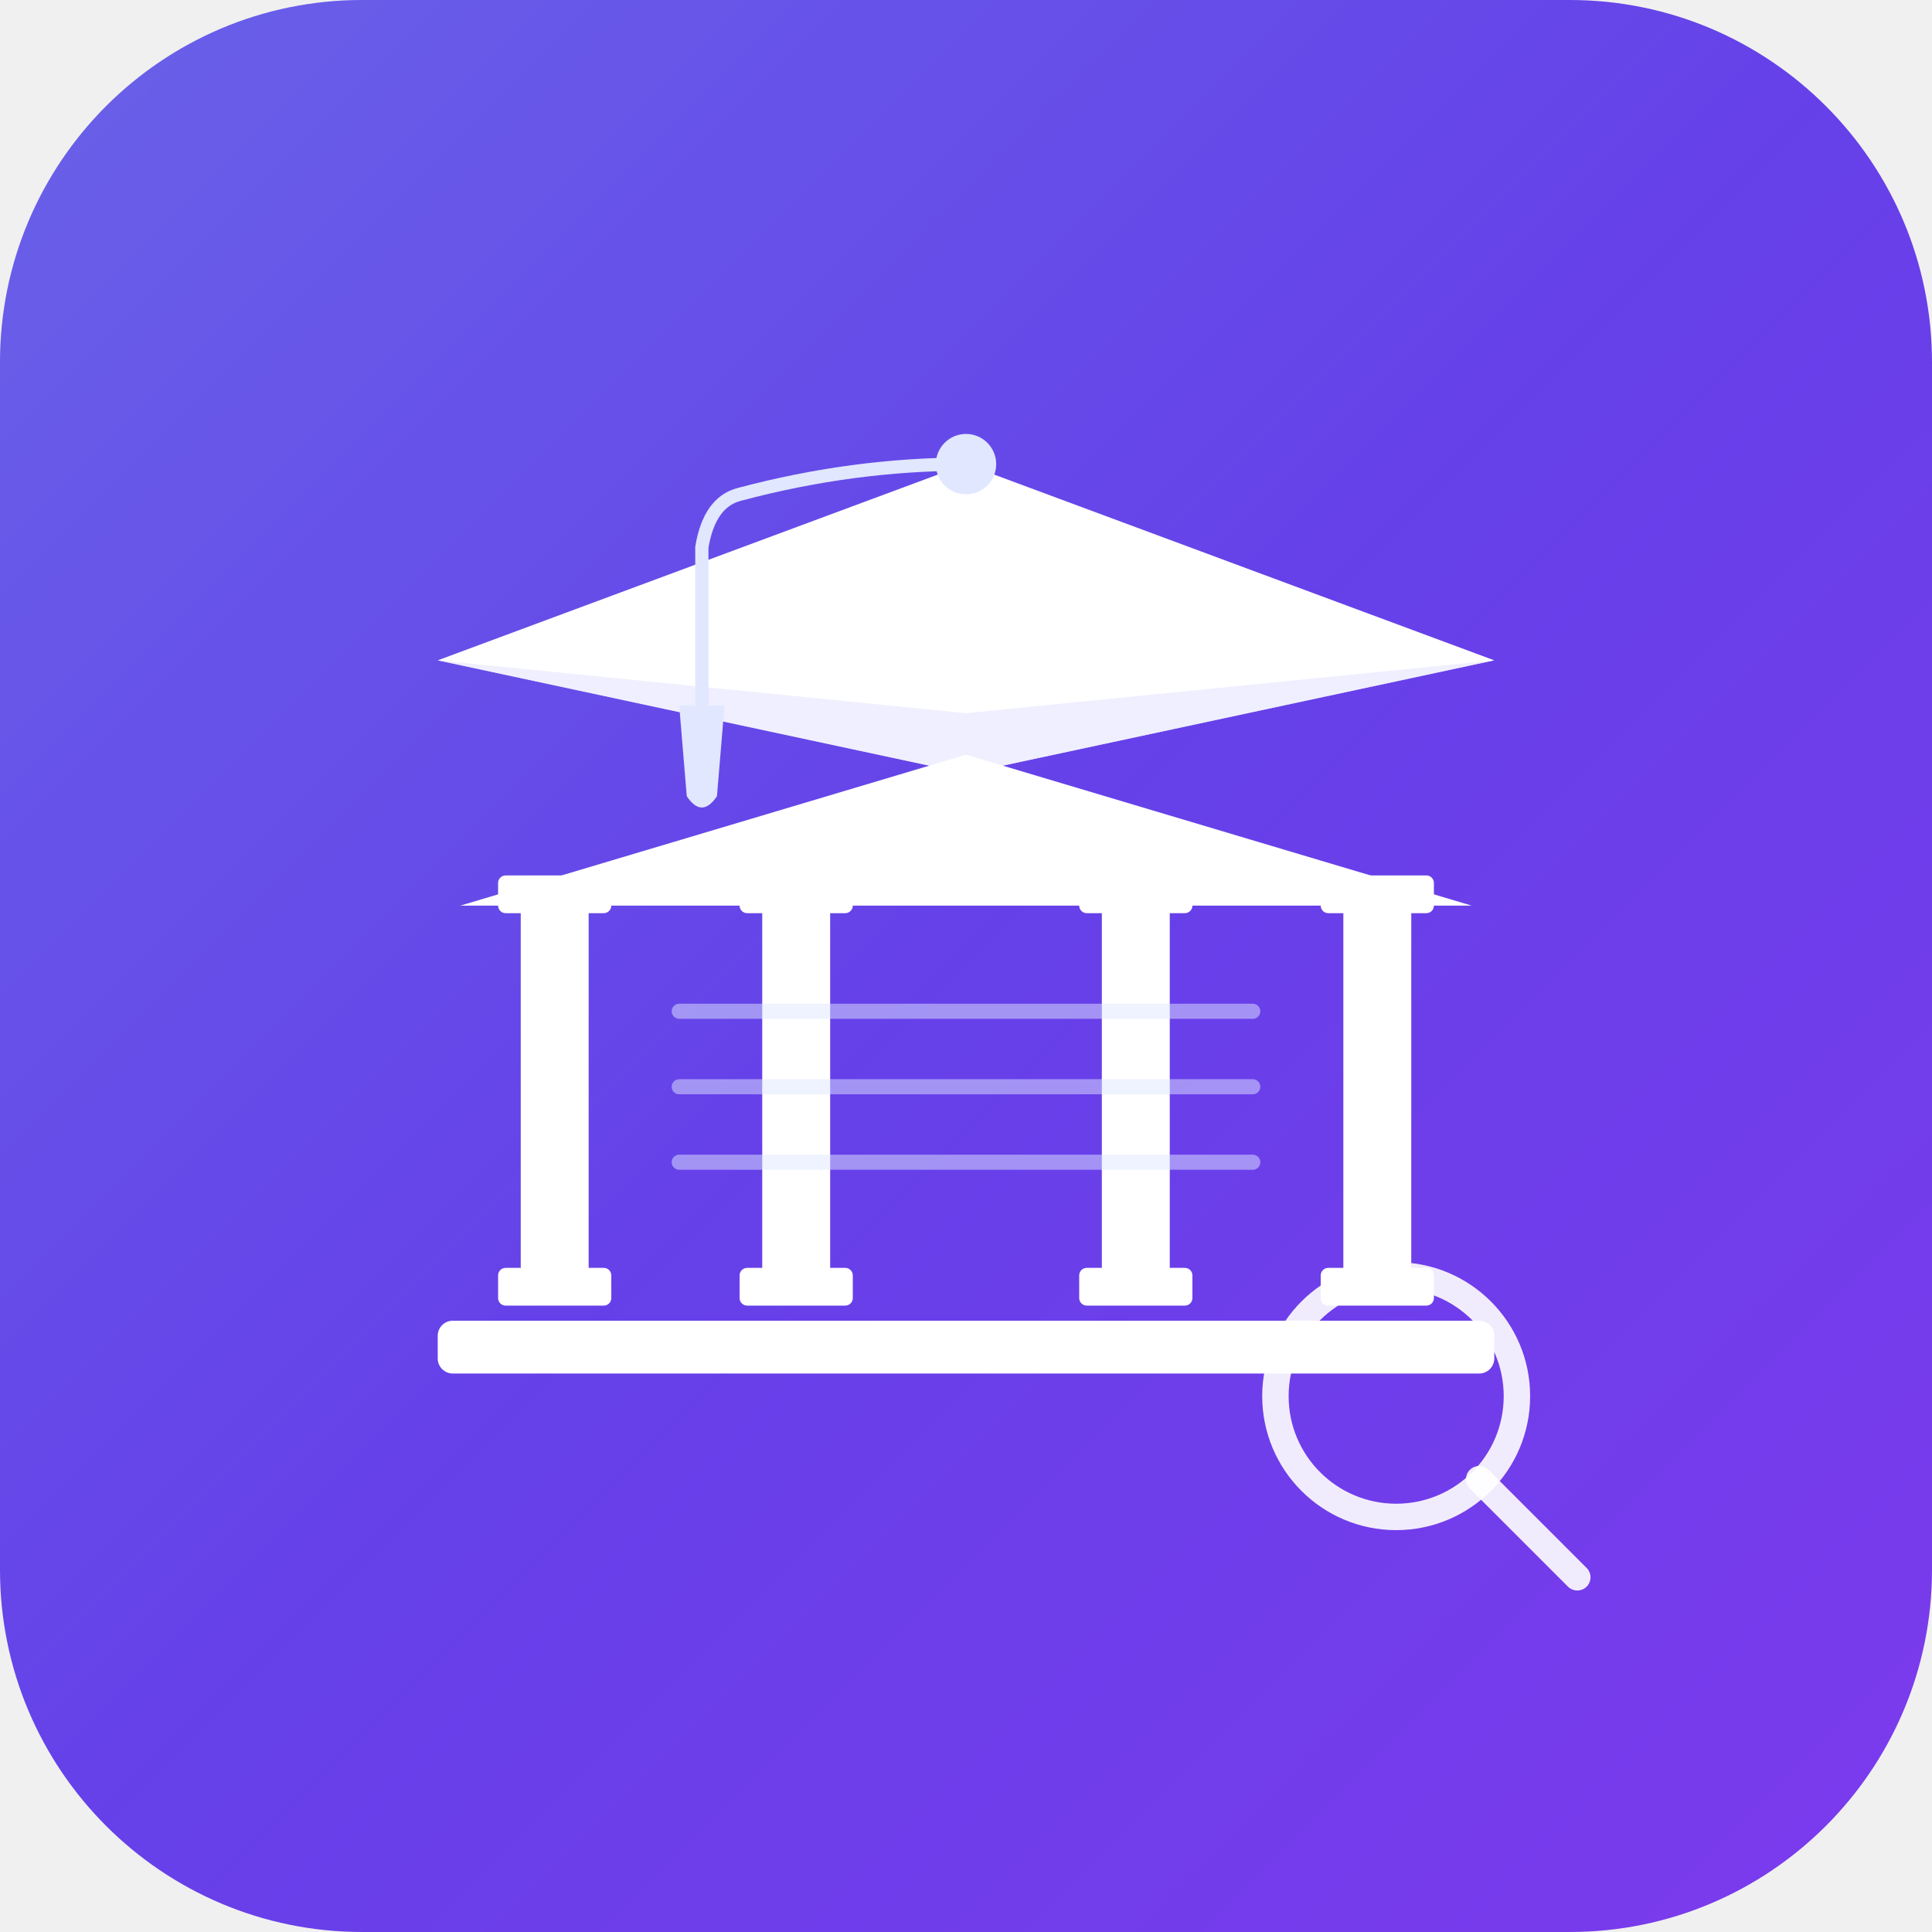
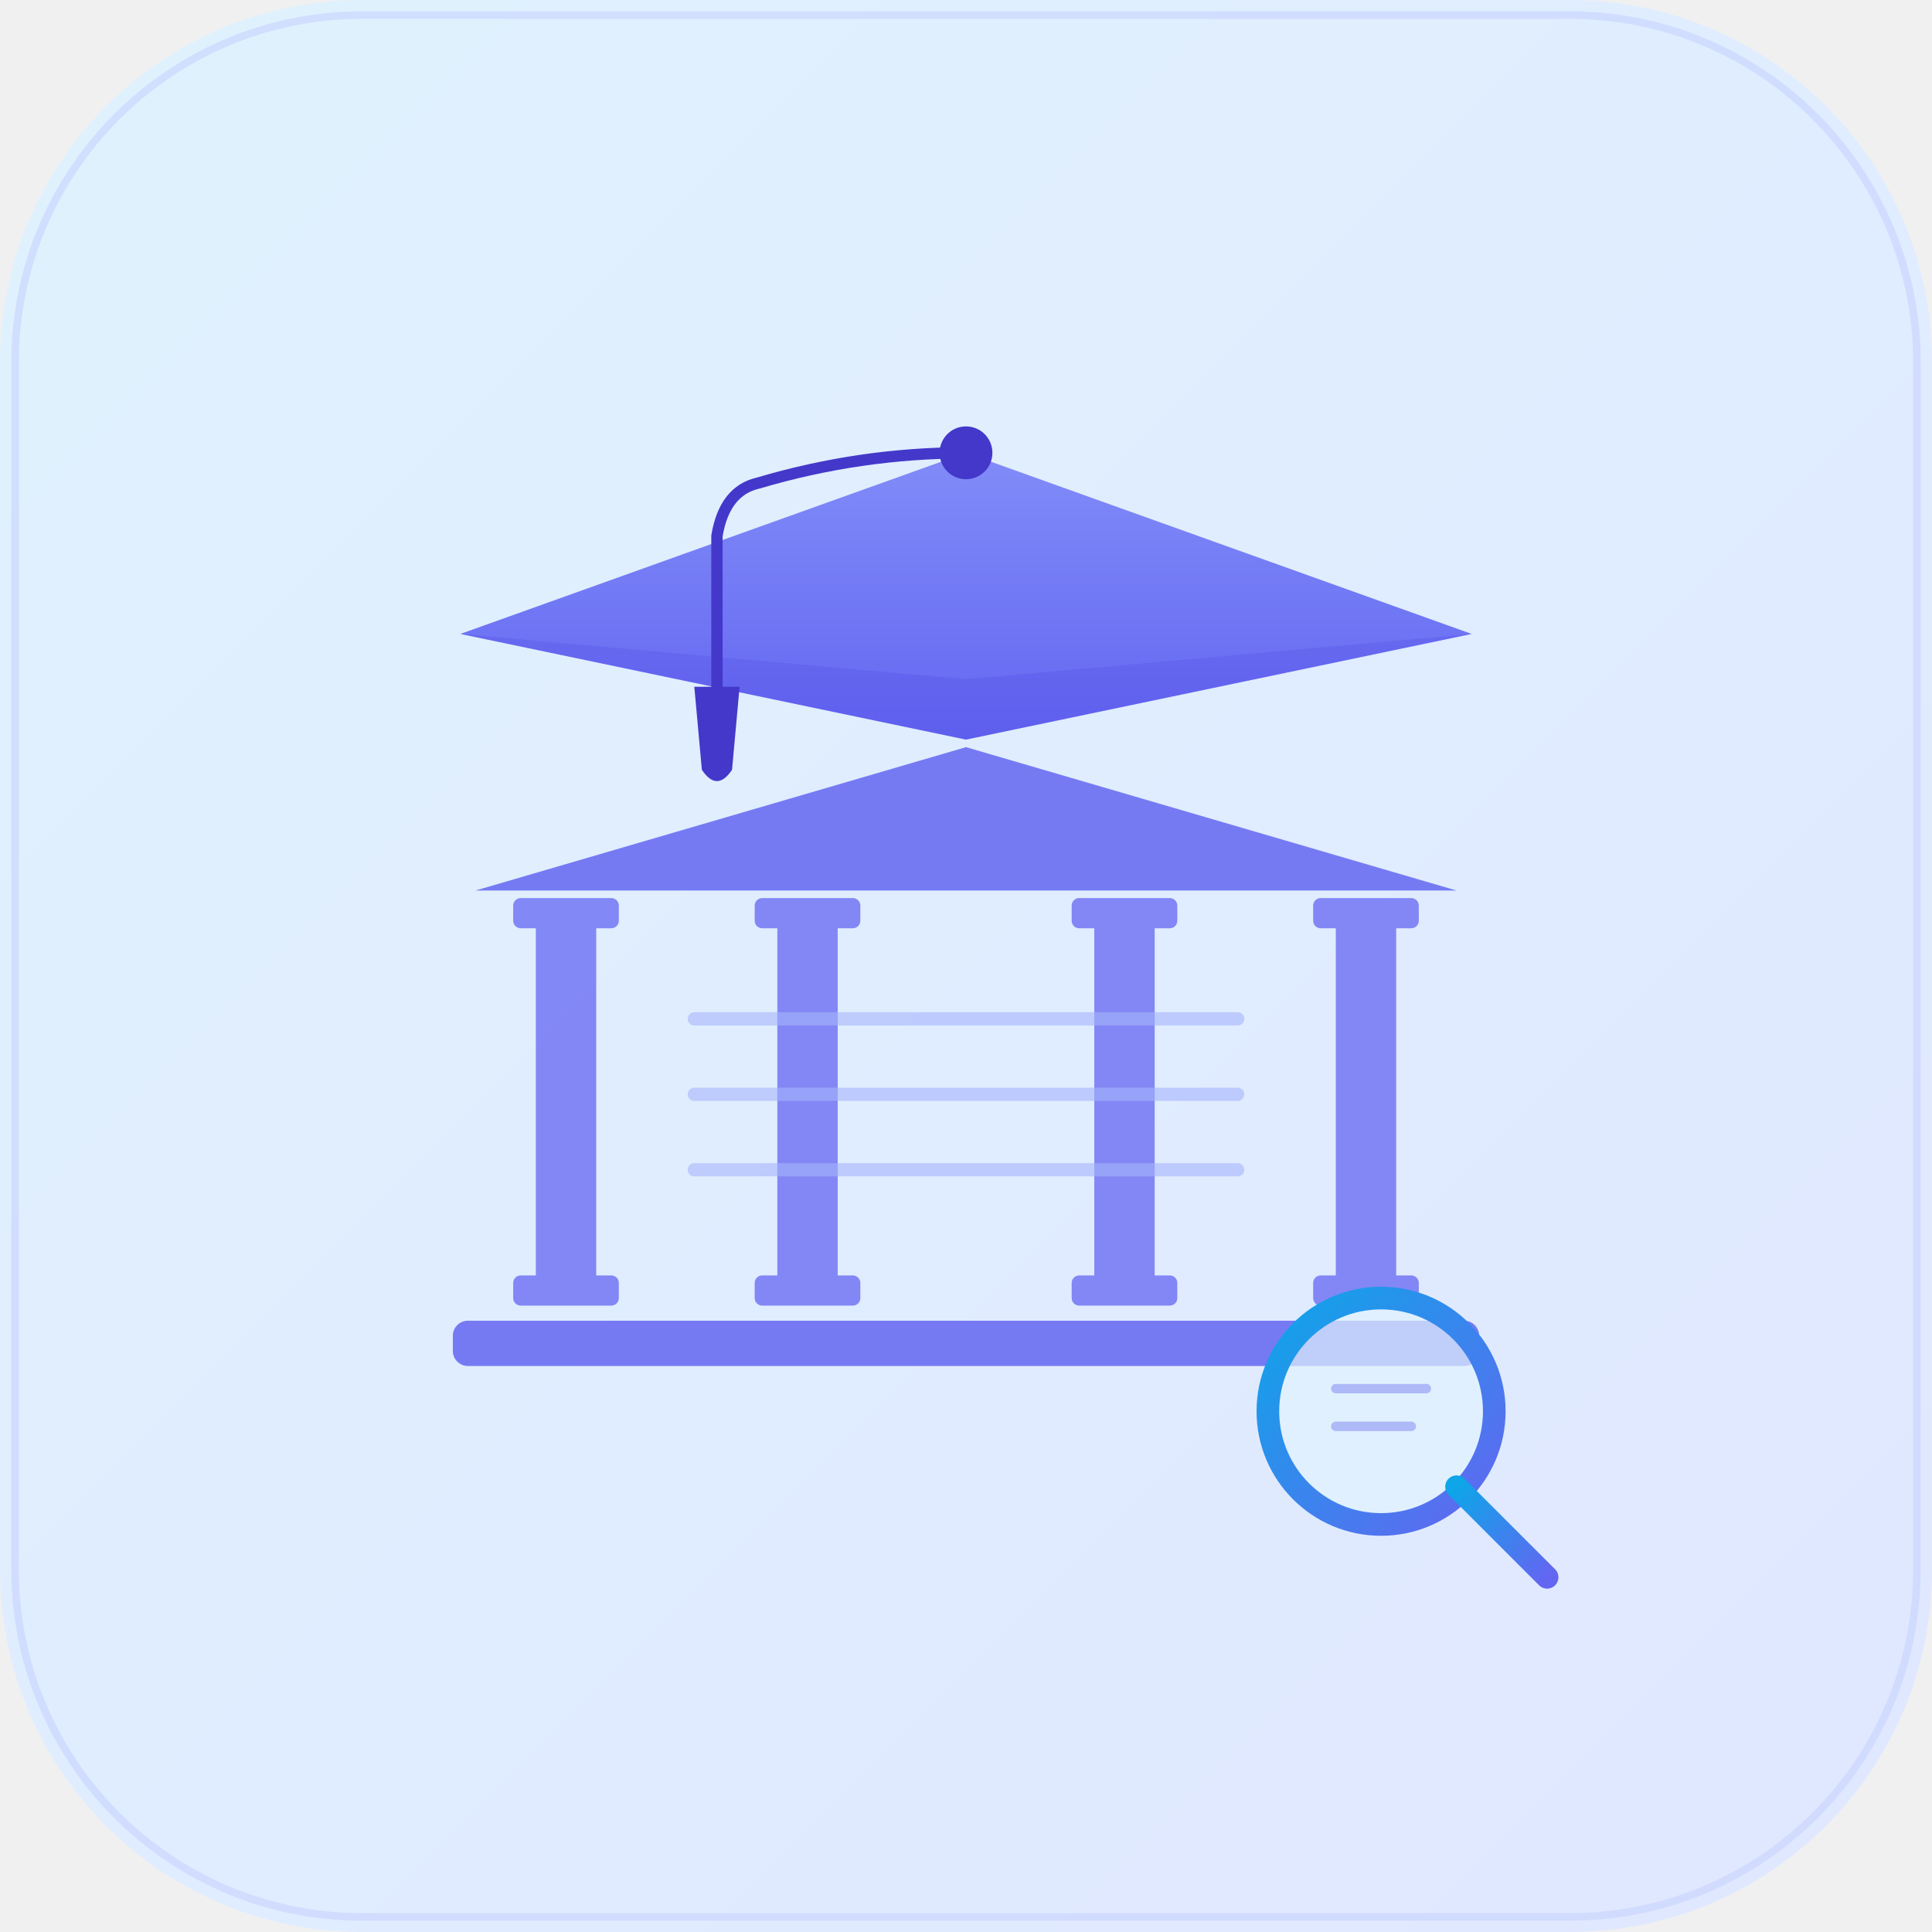
<svg xmlns="http://www.w3.org/2000/svg" viewBox="0 0 512 512">
  <defs>
    <linearGradient id="bg" x1="0" y1="0" x2="512" y2="512" gradientUnits="userSpaceOnUse">
-       <stop offset="0%" stop-color="#4F46E5" />
-       <stop offset="100%" stop-color="#7C3AED" />
+       <stop offset="0%" stop-color="#E0F2FE" />
+       <stop offset="100%" stop-color="#E0E7FF" />
    </linearGradient>
-     <linearGradient id="shine" x1="0" y1="0" x2="512" y2="512" gradientUnits="userSpaceOnUse">
-       <stop offset="0%" stop-color="#FFFFFF" stop-opacity="0.15" />
-       <stop offset="50%" stop-color="#FFFFFF" stop-opacity="0" />
+     <linearGradient id="accent" x1="0" y1="0" x2="1" y2="1">
+       <stop offset="0%" stop-color="#0EA5E9" />
+       <stop offset="100%" stop-color="#6366F1" />
+     </linearGradient>
+     <linearGradient id="cap" x1="0" y1="0" x2="0" y2="1">
+       <stop offset="0%" stop-color="#818CF8" />
+       <stop offset="100%" stop-color="#6366F1" />
    </linearGradient>
  </defs>
  <rect width="512" height="512" rx="96" fill="url(#bg)" />
-   <rect width="512" height="512" rx="96" fill="url(#shine)" />
-   <g transform="translate(256, 175)">
-     <polygon points="0,-52 140,0 0,30 -140,0" fill="#FFFFFF" />
-     <polygon points="0,30 140,0 0,14 -140,0" fill="#E0E0FF" opacity="0.5" />
-     <circle cx="0" cy="-52" r="8" fill="#E0E7FF" />
-     <path d="M0,-52 Q-30,-52 -60,-44 Q-68,-42 -70,-30 L-70,12" fill="none" stroke="#E0E7FF" stroke-width="3.5" stroke-linecap="round" />
-     <path d="M-76,12 L-64,12 L-66,36 Q-70,42 -74,36 Z" fill="#E0E7FF" />
+   <rect x="4" y="4" width="504" height="504" rx="92" fill="none" stroke="#C7D2FE" stroke-width="2" opacity="0.6" />
+   <g transform="translate(256, 168)">
+     <polygon points="0,-48 134,0 0,28 -134,0" fill="url(#cap)" />
+     <polygon points="0,28 134,0 0,12 -134,0" fill="#4F46E5" opacity="0.25" />
+     <circle cx="0" cy="-48" r="7" fill="#4338CA" />
+     <path d="M0,-48 Q-28,-48 -55,-40 Q-64,-38 -66,-26 L-66,14" fill="none" stroke="#4338CA" stroke-width="3" stroke-linecap="round" />
+     <path d="M-72,14 L-60,14 L-62,36 Q-66,42 -70,36 Z" fill="#4338CA" />
  </g>
-   <g fill="#FFFFFF">
-     <rect x="138" y="238" width="18" height="100" rx="2" />
-     <rect x="132" y="232" width="30" height="10" rx="2" />
-     <rect x="132" y="336" width="30" height="10" rx="2" />
-     <rect x="202" y="238" width="18" height="100" rx="2" />
-     <rect x="196" y="232" width="30" height="10" rx="2" />
-     <rect x="196" y="336" width="30" height="10" rx="2" />
-     <rect x="292" y="238" width="18" height="100" rx="2" />
-     <rect x="286" y="232" width="30" height="10" rx="2" />
-     <rect x="286" y="336" width="30" height="10" rx="2" />
-     <rect x="356" y="238" width="18" height="100" rx="2" />
-     <rect x="350" y="232" width="30" height="10" rx="2" />
-     <rect x="350" y="336" width="30" height="10" rx="2" />
+   <polygon points="256,198 386,236 126,236" fill="#6366F1" opacity="0.85" />
+   <g fill="#6366F1" opacity="0.75">
+     <rect x="142" y="244" width="16" height="96" rx="2" />
+     <rect x="136" y="238" width="28" height="8" rx="2" />
+     <rect x="136" y="338" width="28" height="8" rx="2" />
+     <rect x="206" y="244" width="16" height="96" rx="2" />
+     <rect x="200" y="238" width="28" height="8" rx="2" />
+     <rect x="200" y="338" width="28" height="8" rx="2" />
+     <rect x="290" y="244" width="16" height="96" rx="2" />
+     <rect x="284" y="238" width="28" height="8" rx="2" />
+     <rect x="284" y="338" width="28" height="8" rx="2" />
+     <rect x="354" y="244" width="16" height="96" rx="2" />
+     <rect x="348" y="238" width="28" height="8" rx="2" />
+     <rect x="348" y="338" width="28" height="8" rx="2" />
  </g>
-   <rect x="116" y="350" width="280" height="14" rx="4" fill="#FFFFFF" />
-   <polygon points="256,200 390,240 122,240" fill="#FFFFFF" />
-   <g transform="translate(370, 370)">
-     <circle cx="0" cy="0" r="32" stroke="#FFFFFF" stroke-width="7" fill="none" opacity="0.9" />
-     <line x1="22" y1="22" x2="48" y2="48" stroke="#FFFFFF" stroke-width="7" stroke-linecap="round" opacity="0.9" />
+   <g stroke="#A5B4FC" stroke-width="3.5" stroke-linecap="round" opacity="0.6">
+     <line x1="184" y1="270" x2="328" y2="270" />
+     <line x1="184" y1="290" x2="328" y2="290" />
+     <line x1="184" y1="310" x2="328" y2="310" />
  </g>
-   <g stroke="#E0E7FF" stroke-width="4" stroke-linecap="round" opacity="0.5">
-     <line x1="180" y1="268" x2="332" y2="268" />
-     <line x1="180" y1="288" x2="332" y2="288" />
-     <line x1="180" y1="308" x2="332" y2="308" />
+   <rect x="120" y="350" width="272" height="12" rx="4" fill="#6366F1" opacity="0.85" />
+   <g transform="translate(366, 374)">
+     <circle cx="0" cy="0" r="30" stroke="url(#accent)" stroke-width="6" fill="#E0F2FE" fill-opacity="0.7" />
+     <line x1="20" y1="20" x2="44" y2="44" stroke="url(#accent)" stroke-width="6" stroke-linecap="round" />
+     <line x1="-12" y1="-6" x2="12" y2="-6" stroke="#6366F1" stroke-width="2.5" stroke-linecap="round" opacity="0.4" />
+     <line x1="-12" y1="4" x2="8" y2="4" stroke="#6366F1" stroke-width="2.5" stroke-linecap="round" opacity="0.4" />
  </g>
</svg>
